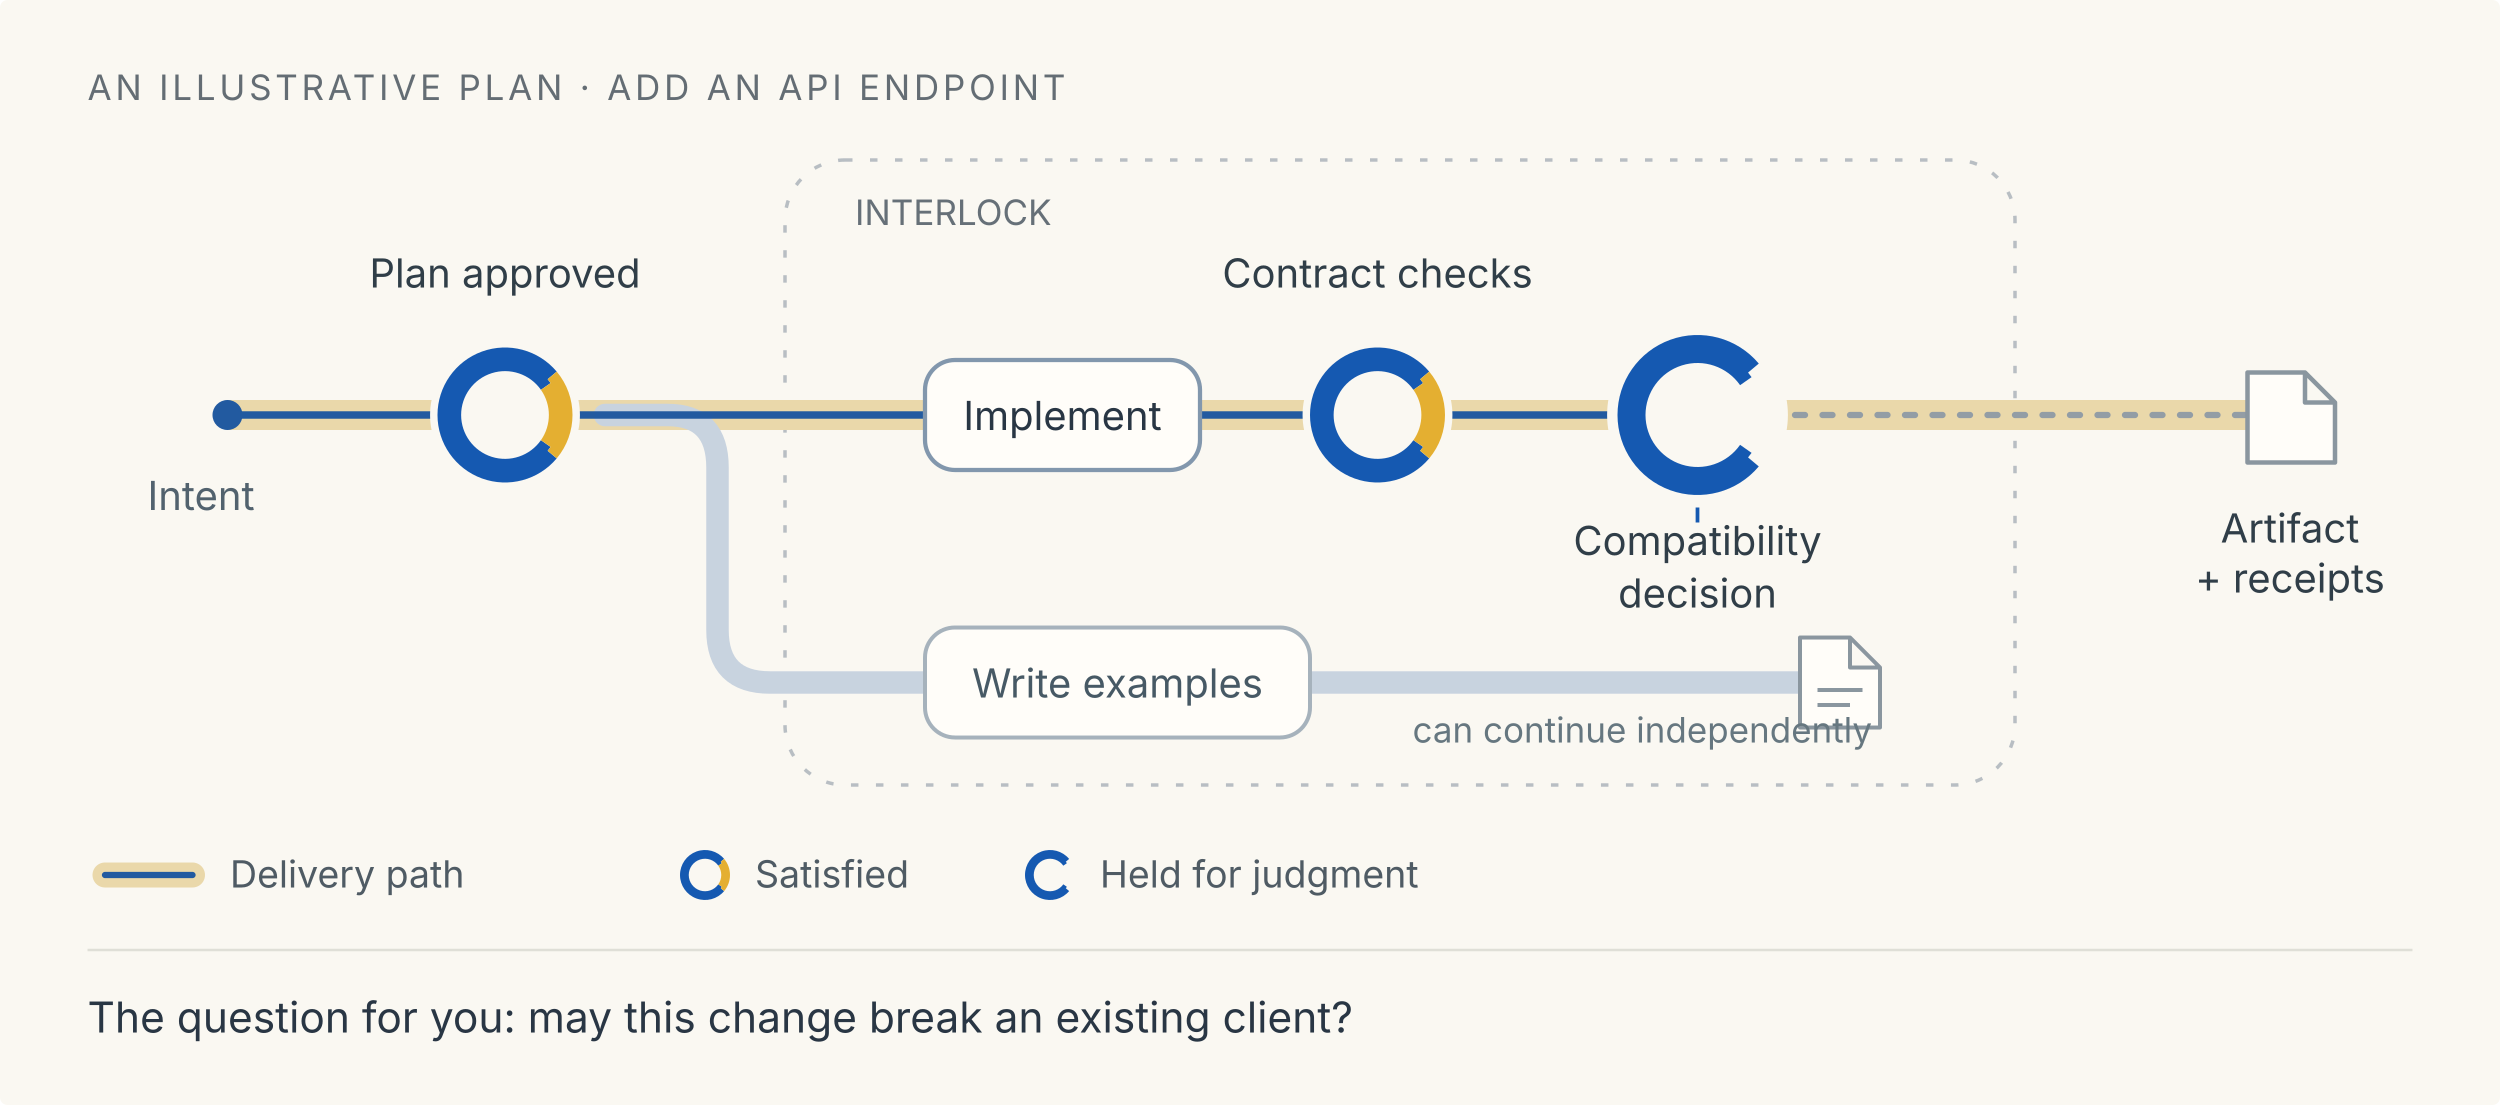
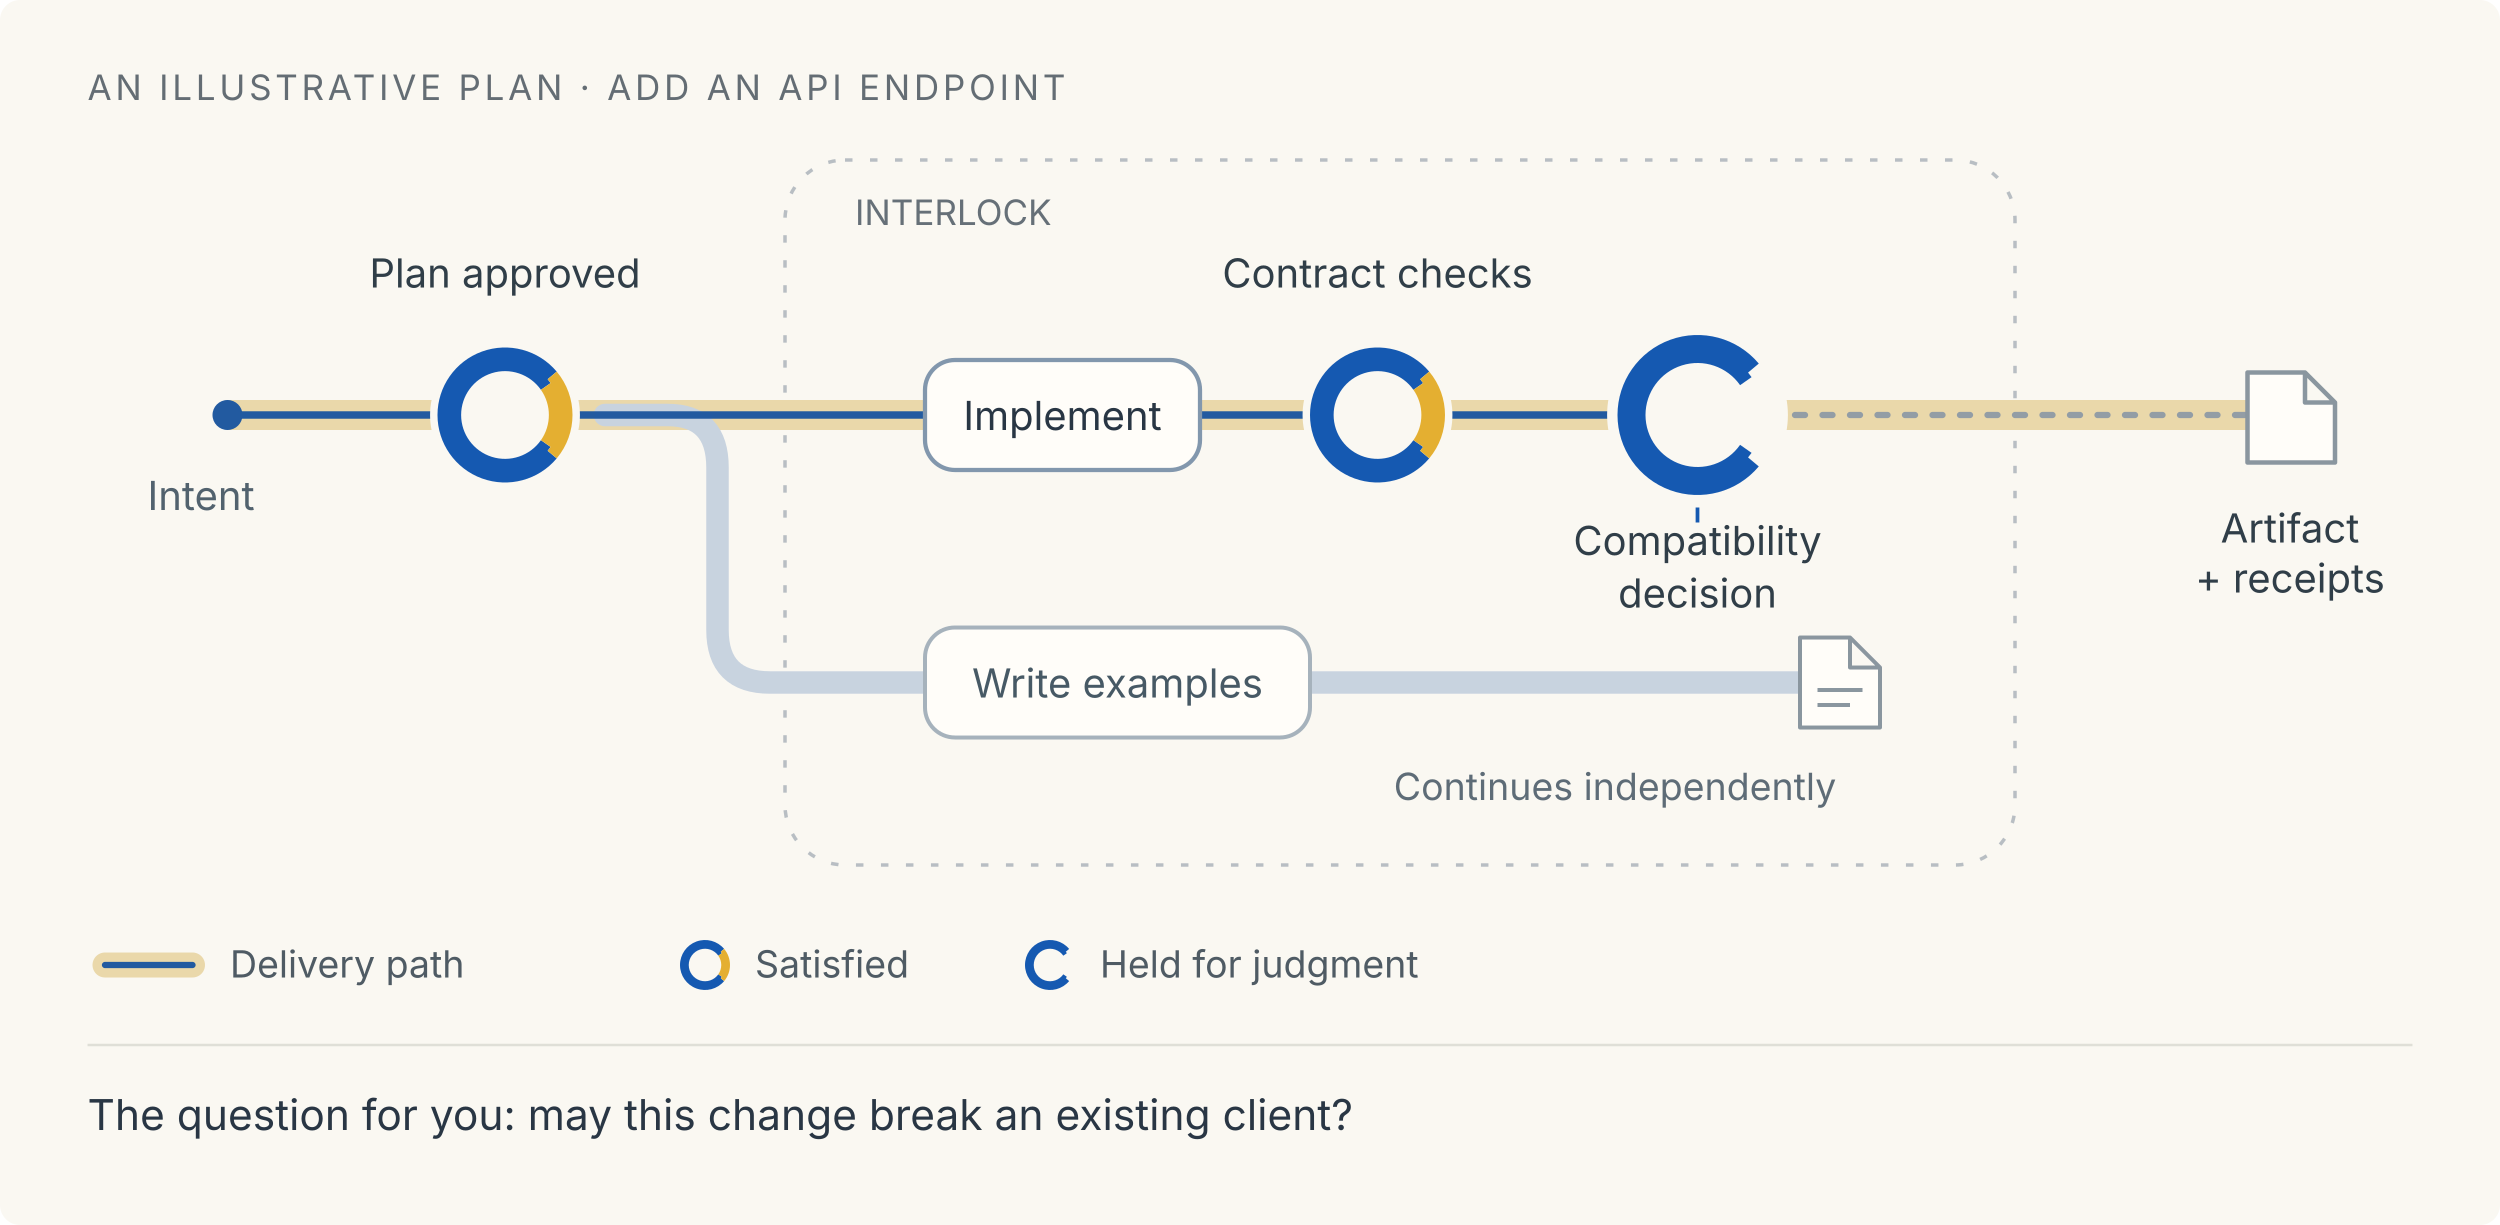
- <svg xmlns="http://www.w3.org/2000/svg" width="1000" height="442" viewBox="0 0 1000 442" role="img" aria-labelledby="title desc">
+ <svg xmlns="http://www.w3.org/2000/svg" width="1000" height="490" viewBox="0 0 1000 490" role="img" aria-labelledby="title desc">
  <defs>
    <path id="body" d="M 76.604 64.279 A 100 100 0 1 1 76.604 -64.279 L 63.198 -53.027 L 67.581 -47.319 L 53.245 -37.282 A 65 65 0 1 0 53.245 37.282 L 67.581 47.319 L 63.198 53.027 Z" />
    <path id="key" d="M 76.604 -64.279 A 100 100 0 0 1 76.604 64.279 L 63.198 53.027 L 67.581 47.319 L 53.245 37.282 A 65 65 0 0 0 53.245 -37.282 L 67.581 -47.319 L 63.198 -53.027 Z" />
    <g id="satisfied">
      <use href="#body" fill="#1559b1" />
      <use href="#key" fill="#e4af31" />
    </g>
  </defs>
-   <rect width="1000" height="442" rx="3" fill="#faf8f2" />
+   <rect width="1000" height="490" rx="8" fill="#faf8f2" />
  <g font-family="-apple-system, BlinkMacSystemFont, 'Segoe UI', sans-serif">
    <text x="35" y="40" fill="#646d74" font-size="14" letter-spacing="1.5">AN ILLUSTRATIVE PLAN · ADD AN API ENDPOINT</text>
-     <rect x="314" y="64" width="492" height="250" rx="24" fill="none" stroke="#b8bec3" stroke-width="1.4" stroke-dasharray="3 7" />
+     <rect x="314" y="64" width="492" height="282" rx="24" fill="none" stroke="#b8bec3" stroke-width="1.4" stroke-dasharray="3 7" />
    <text x="342" y="90" fill="#667078" font-size="14">INTERLOCK</text>
    <g fill="none" stroke-linecap="round" stroke-linejoin="round">
      <path d="M 92 166 H 402 H 752 H 915" stroke="#ead8aa" stroke-width="12" />
      <path d="M 242 166 H 267 Q 287 166 287 187 V 252 Q 287 273 308 273 H 721" stroke="#c8d3df" stroke-width="9" />
      <path d="M 92 166 H 650" stroke="#225aa0" stroke-width="3" />
      <path d="M 707 166 H 915" stroke="#939da5" stroke-width="2.5" stroke-dasharray="4 7" />
    </g>
    <g transform="translate(202 166) scale(.27)">
      <circle r="111" fill="#faf8f2" />
      <use href="#satisfied" />
    </g>
    <rect x="370" y="144" width="110" height="44" rx="12" fill="#fffdf9" stroke="#8297ad" stroke-width="1.7" />
    <text x="425" y="172" text-anchor="middle" fill="#293644" font-size="16">Implement</text>
    <g transform="translate(551 166) scale(.27)">
      <circle r="111" fill="#faf8f2" />
      <use href="#satisfied" />
    </g>
    <g transform="translate(679 166) scale(.32)">
      <circle r="113" fill="#faf8f2" />
      <use href="#body" fill="#1559b1" />
    </g>
    <path d="M 899 149 H 922 L 934 161 V 185 H 899 Z M 922 149 V 161 H 934" fill="#fffdf9" stroke="#8a969f" stroke-width="1.8" stroke-linejoin="round" />
    <g fill="#303e48" font-size="16" text-anchor="middle">
      <text x="202" y="115">Plan approved</text>
      <text x="551" y="115">Contract checks</text>
      <text x="679" y="222">Compatibility</text>
      <text x="679" y="243">decision</text>
      <text x="916" y="217">Artifact</text>
      <text x="916" y="237">+ receipts</text>
    </g>
    <circle cx="91" cy="166" r="6" fill="#225aa0" />
    <text x="59" y="204" fill="#52626e" font-size="16">Intent</text>
    <rect x="370" y="251" width="154" height="44" rx="12" fill="#fffdf9" stroke="#a6b2bc" stroke-width="1.6" />
    <text x="447" y="279" fill="#475965" font-size="16" text-anchor="middle">Write examples</text>
    <path d="M 720 255 H 740 L 752 267 V 291 H 720 Z M 740 255 V 267 H 752 M 727 276 H 745 M 727 282 H 740" fill="#fffdf9" stroke="#8a969f" stroke-width="1.6" stroke-linejoin="round" />
-     <text x="565" y="297" fill="#667780" font-size="14">can continue independently</text>
+     <text x="646" y="320" fill="#5e6c77" font-size="15" text-anchor="middle">Continues independently</text>
    <path d="M 679 203 V 209" stroke="#1559b1" stroke-width="1.5" />
-     <path d="M 42 350 H 77" stroke="#ead8aa" stroke-width="10" stroke-linecap="round" />
-     <path d="M 42 350 H 77" stroke="#225aa0" stroke-width="2.5" stroke-linecap="round" />
-     <text x="92" y="355" fill="#4f5b64" font-size="15">Delivery path</text>
-     <g transform="translate(282 350) scale(.10)">
+     <path d="M 42 386 H 77" stroke="#ead8aa" stroke-width="10" stroke-linecap="round" />
+     <path d="M 42 386 H 77" stroke="#225aa0" stroke-width="2.5" stroke-linecap="round" />
+     <text x="92" y="391" fill="#4f5b64" font-size="15">Delivery path</text>
+     <g transform="translate(282 386) scale(.10)">
      <use href="#satisfied" />
    </g>
-     <text x="302" y="355" fill="#4f5b64" font-size="15">Satisfied</text>
-     <g transform="translate(420 350) scale(.10)">
+     <text x="302" y="391" fill="#4f5b64" font-size="15">Satisfied</text>
+     <g transform="translate(420 386) scale(.10)">
      <use href="#body" fill="#1559b1" />
    </g>
-     <text x="440" y="355" fill="#4f5b64" font-size="15">Held for judgment</text>
-     <path d="M 35 380 H 965" stroke="#dfdfd7" />
-     <text x="35" y="413" fill="#293644" font-size="17">The question for you: may this change break an existing client?</text>
+     <text x="440" y="391" fill="#4f5b64" font-size="15">Held for judgment</text>
+     <path d="M 35 418 H 965" stroke="#dfdfd7" />
+     <text x="35" y="452" fill="#293644" font-size="17">The question for you: may this change break an existing client?</text>
  </g>
</svg>
